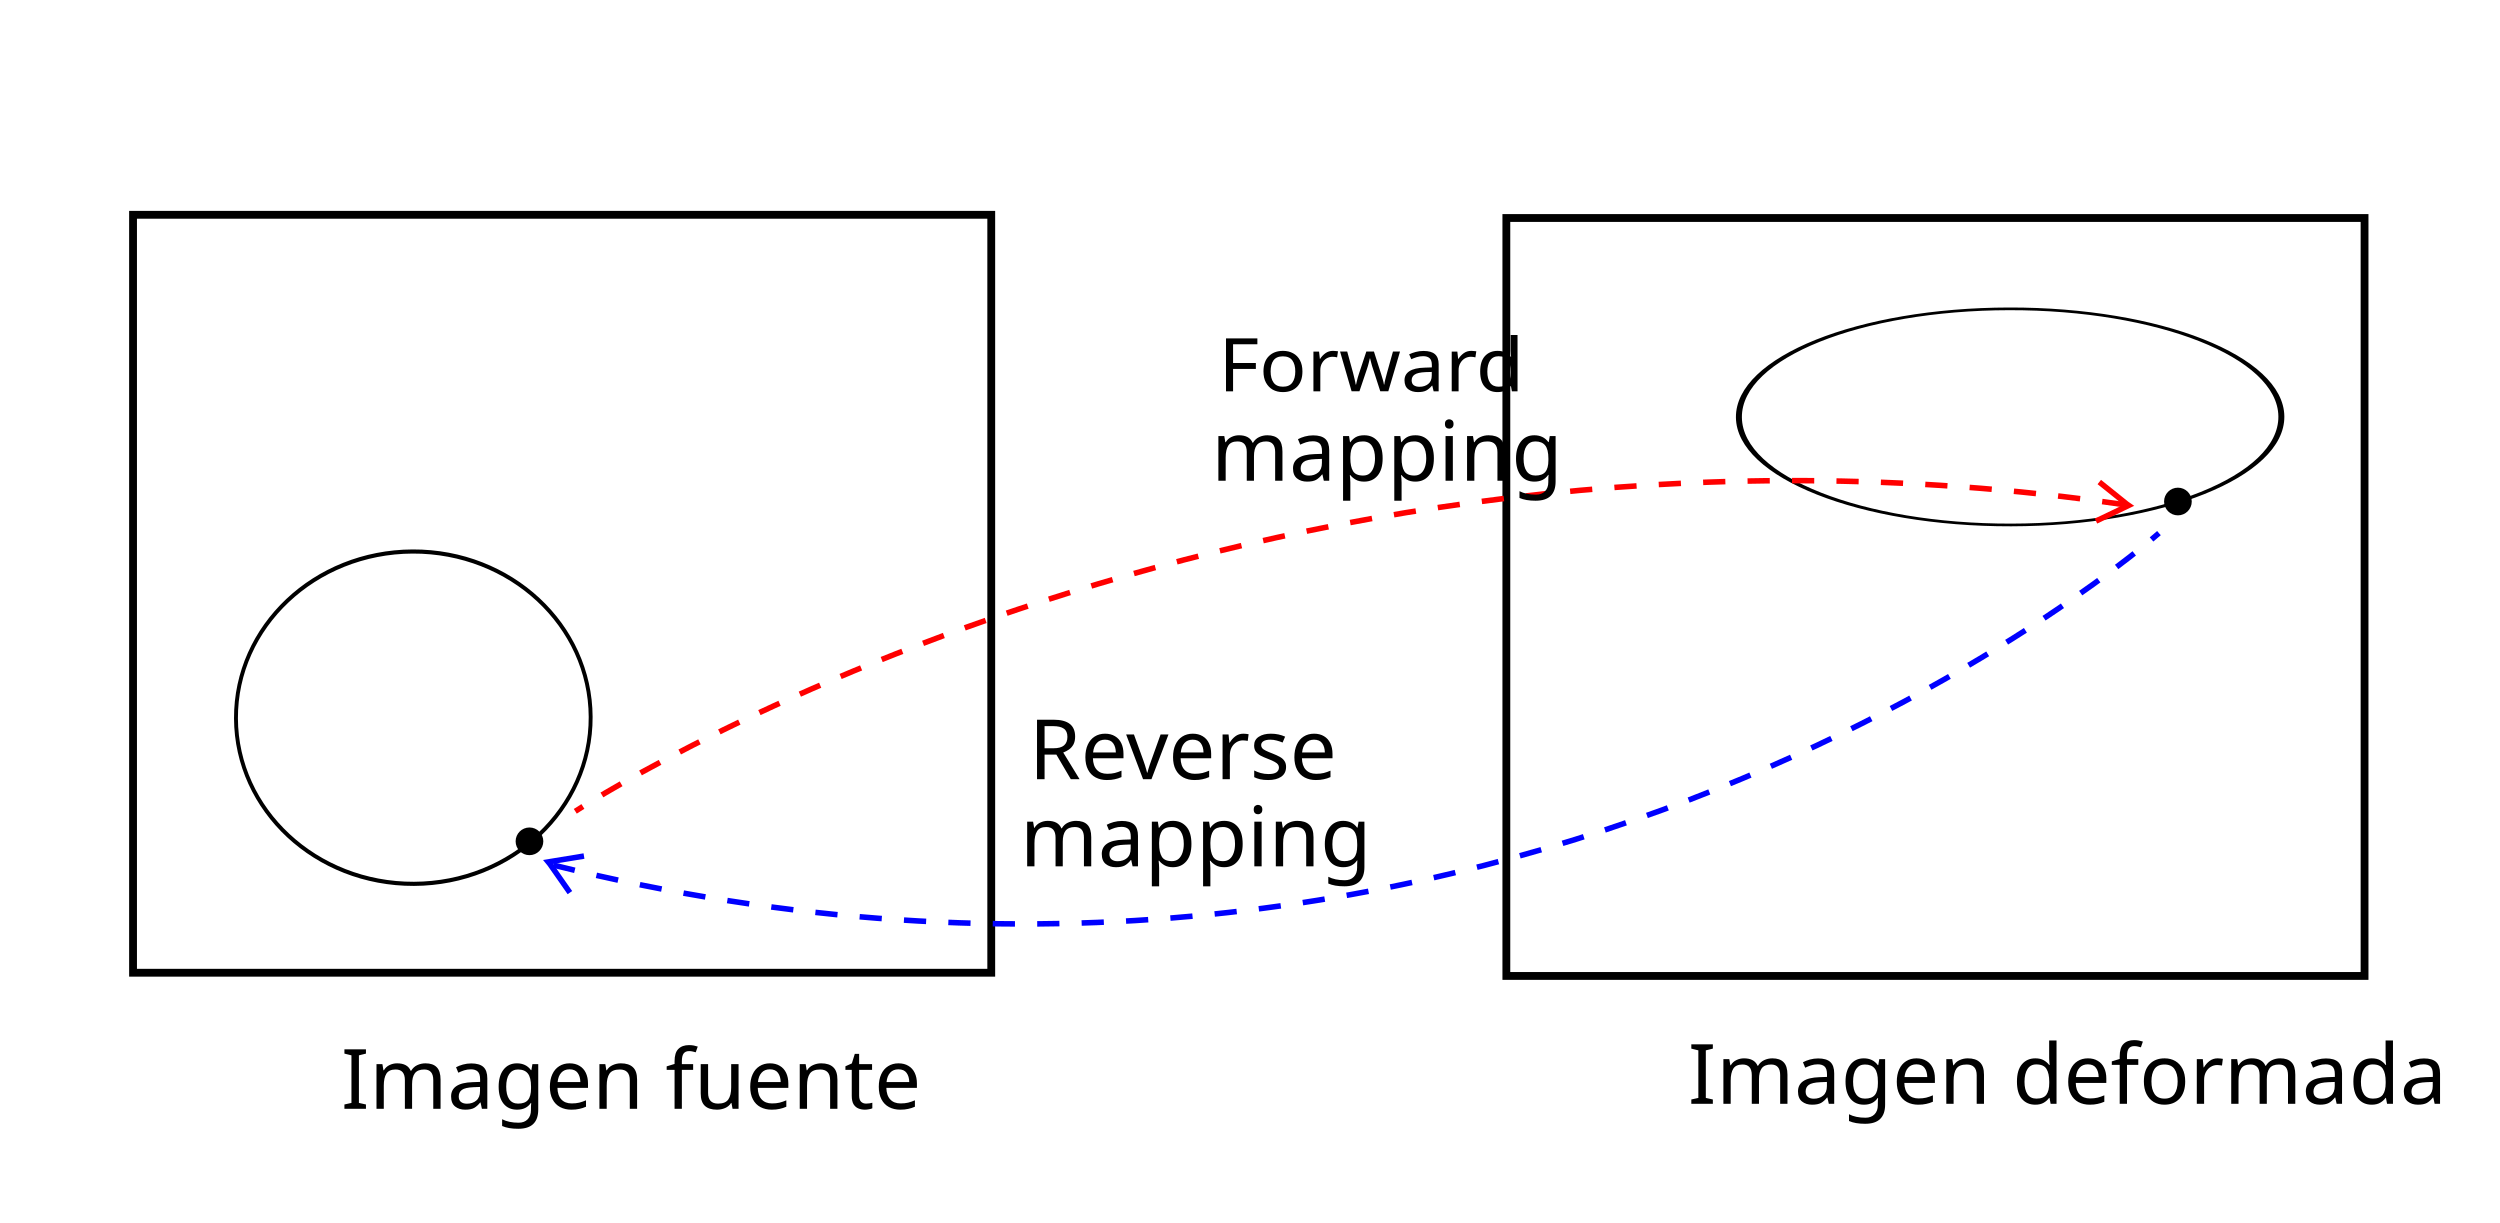
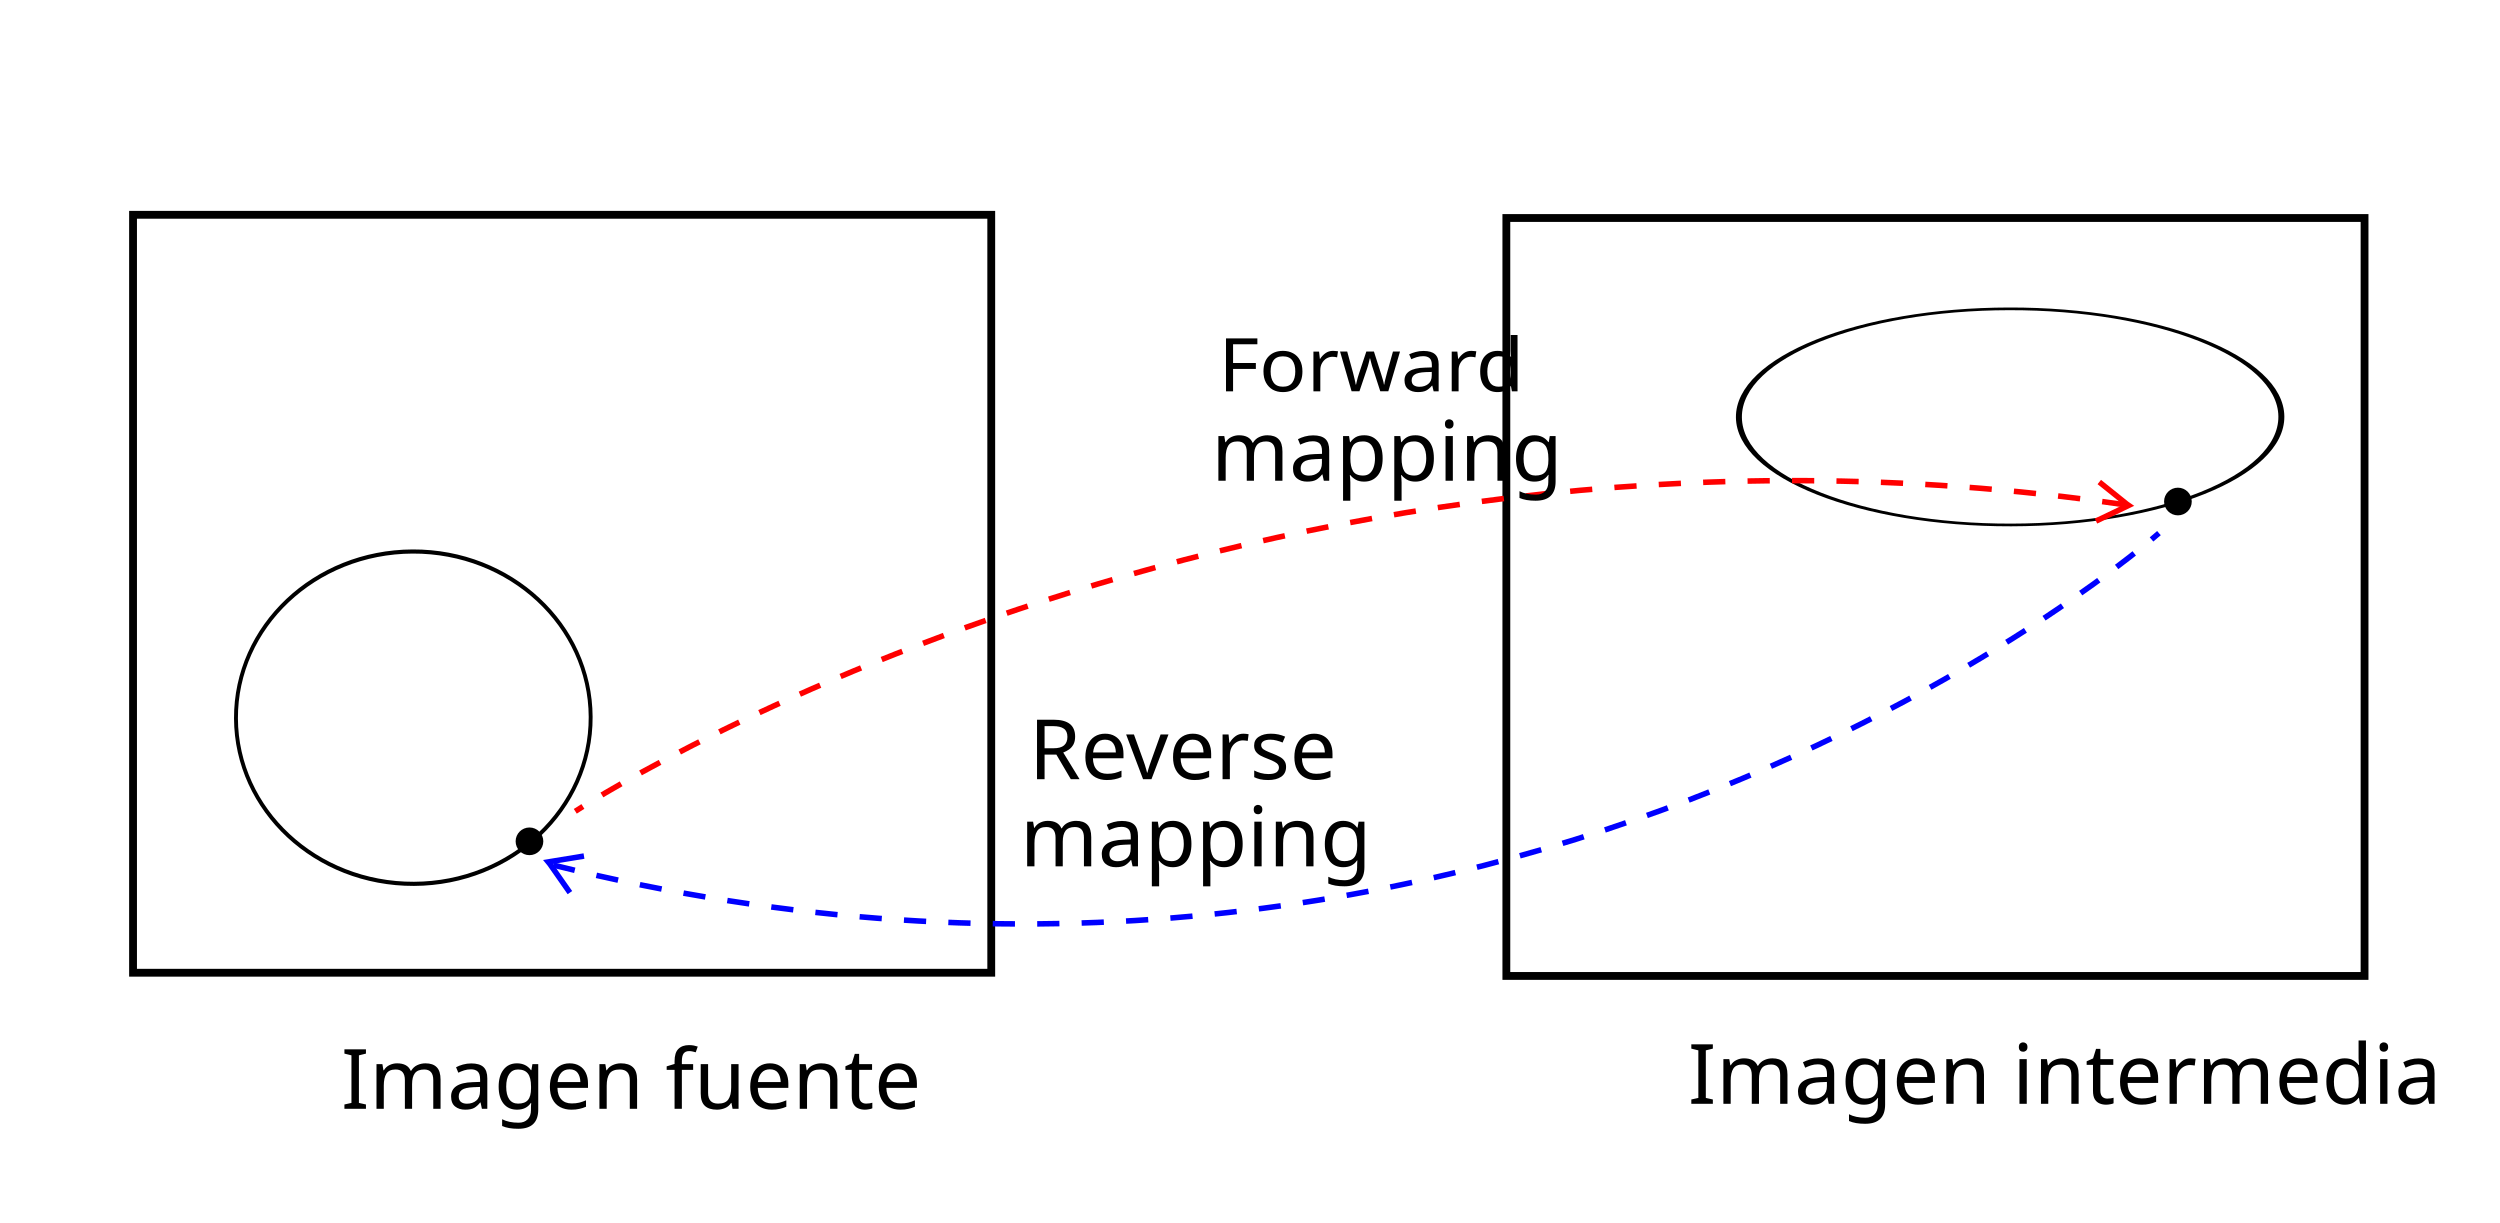
<svg xmlns="http://www.w3.org/2000/svg" xmlns:ns1="http://www.openswatchbook.org/uri/2009/osb" width="450" height="220" id="svg2" version="1.1">
  <defs id="defs4">
    <marker orient="auto" refY="0" refX="0" id="TriangleInL" style="overflow:visible">
      <path id="path4207" d="m 5.77,0 -8.65,5 0,-10 8.65,5 z" style="fill-rule:evenodd;stroke:#000000;stroke-width:1pt" transform="scale(-0.8,-0.8)" />
    </marker>
    <marker orient="auto" refY="0" refX="0" id="Arrow2Mend" style="overflow:visible">
      <path id="path4101" style="fill-rule:evenodd;stroke-width:0.625;stroke-linejoin:round" d="M 8.719,4.034 -2.207,0.016 8.719,-4.002 c -1.745,2.372 -1.735,5.617 -6e-7,8.035 z" transform="scale(-0.6,-0.6)" />
    </marker>
    <marker orient="auto" refY="0" refX="0" id="Arrow2Mstart" style="overflow:visible">
      <path id="path4098" style="fill-rule:evenodd;stroke-width:0.625;stroke-linejoin:round" d="M 8.719,4.034 -2.207,0.016 8.719,-4.002 c -1.745,2.372 -1.735,5.617 -6e-7,8.035 z" transform="scale(0.6,0.6)" />
    </marker>
    <marker orient="auto" refY="0" refX="0" id="Arrow2Lstart" style="overflow:visible">
      <path id="path4092" style="fill-rule:evenodd;stroke-width:0.625;stroke-linejoin:round" d="M 8.719,4.034 -2.207,0.016 8.719,-4.002 c -1.745,2.372 -1.735,5.617 -6e-7,8.035 z" transform="matrix(1.1,0,0,1.1,1.1,0)" />
    </marker>
    <marker orient="auto" refY="0" refX="0" id="Arrow1Lend" style="overflow:visible">
      <path id="path4077" d="M 0,0 5,-5 -12.5,0 5,5 0,0 z" style="fill-rule:evenodd;stroke:#000000;stroke-width:1pt" transform="matrix(-0.8,0,0,-0.8,-10,0)" />
    </marker>
    <linearGradient id="linearGradient3831" ns1:paint="solid">
      <stop style="stop-color:#000000;stop-opacity:1;" offset="0" id="stop3833" />
    </linearGradient>
  </defs>
  <g id="layer1" transform="translate(0,-832.3622)">
    <rect style="fill:none;stroke:#000000;stroke-width:1.408;stroke-miterlimit:4;stroke-opacity:1;stroke-dasharray:none;stroke-dashoffset:0" id="rect3053" width="154.476" height="136.429" x="23.948" y="871.026" />
-     <path style="fill:none;stroke:#000000;stroke-width:1;stroke-miterlimit:4;stroke-opacity:1;stroke-dasharray:none;stroke-dashoffset:0" id="path3839" d="m 168.977,105.287 a 45.463,40.233 0 1 1 -90.926,0 45.463,40.233 0 1 1 90.926,0 z" transform="matrix(0.7021612,-0.00280372,0.00295988,0.7434428,-12.64161,883.6152)" />
+     <path style="fill:none;stroke:#000000;stroke-width:1;stroke-miterlimit:4;stroke-opacity:1;stroke-dasharray:none;stroke-dashoffset:0" id="path3839" d="m 168.977,105.287 c 0,22.22 -20.354,40.233 -45.463,40.233 -25.108,0 -45.463,-18.013 -45.463,-40.233 0,-22.22 20.354,-40.233 45.463,-40.233 25.108,0 45.463,18.013 45.463,40.233 z" transform="matrix(0.7021612,-0.00280372,0.00295988,0.7434428,-12.64161,883.6152)" />
    <rect style="fill:none;stroke:#000000;stroke-width:1.408;stroke-miterlimit:4;stroke-opacity:1;stroke-dasharray:none;stroke-dashoffset:0" id="rect3053-3" width="154.476" height="136.429" x="271.143" y="871.603" />
-     <path style="fill:none;stroke:#000000;stroke-width:1;stroke-miterlimit:4;stroke-opacity:1;stroke-dasharray:none;stroke-dashoffset:0" id="path3839-3" d="m 168.977,105.287 a 45.463,40.233 0 1 1 -90.926,0 45.463,40.233 0 1 1 90.926,0 z" transform="matrix(1.073862,-0.00182329,0.00452674,0.4834696,228.7103,856.7274)" />
-     <path style="fill:#000000;stroke:#000000;stroke-width:1;stroke-miterlimit:4;stroke-opacity:1;stroke-dasharray:none;stroke-dashoffset:0" id="path3862" d="m 212.797,266.892 a 1.991,1.991 0 1 1 -3.983,0 1.991,1.991 0 1 1 3.983,0 z" transform="translate(-115.5019,716.9083)" />
-     <path style="fill:#000000;stroke:#000000;stroke-width:1;stroke-miterlimit:4;stroke-opacity:1;stroke-dasharray:none;stroke-dashoffset:0" id="path3862-3" d="m 212.797,266.892 a 1.991,1.991 0 1 1 -3.983,0 1.991,1.991 0 1 1 3.983,0 z" transform="translate(181.2185,655.7435)" />
+     <path style="fill:none;stroke:#000000;stroke-width:1;stroke-miterlimit:4;stroke-opacity:1;stroke-dasharray:none;stroke-dashoffset:0" id="path3839-3" d="m 168.977,105.287 c 0,22.22 -20.354,40.233 -45.463,40.233 -25.108,0 -45.463,-18.013 -45.463,-40.233 0,-22.22 20.354,-40.233 45.463,-40.233 25.108,0 45.463,18.013 45.463,40.233 z" transform="matrix(1.073862,-0.00182329,0.00452674,0.4834696,228.7103,856.7274)" />
+     <path style="fill:#000000;stroke:#000000;stroke-width:1;stroke-miterlimit:4;stroke-opacity:1;stroke-dasharray:none;stroke-dashoffset:0" id="path3862" d="m 212.797,266.892 c 0,1.1 -0.892,1.991 -1.991,1.991 -1.1,0 -1.991,-0.892 -1.991,-1.991 0,-1.1 0.892,-1.991 1.991,-1.991 1.1,0 1.991,0.892 1.991,1.991 z" transform="translate(-115.5019,716.9083)" />
+     <path style="fill:#000000;stroke:#000000;stroke-width:1;stroke-miterlimit:4;stroke-opacity:1;stroke-dasharray:none;stroke-dashoffset:0" id="path3862-3" d="m 212.797,266.892 c 0,1.1 -0.892,1.991 -1.991,1.991 -1.1,0 -1.991,-0.892 -1.991,-1.991 0,-1.1 0.892,-1.991 1.991,-1.991 1.1,0 1.991,0.892 1.991,1.991 z" transform="translate(181.2185,655.7435)" />
    <path style="fill:none;stroke:#0000ff;stroke-width:1;stroke-linecap:butt;stroke-linejoin:miter;stroke-miterlimit:4;stroke-opacity:1;stroke-dasharray:4, 4;stroke-dashoffset:0;marker-start:none;marker-mid:none;marker-end:none" d="M 99.571,988.068 C 272.539,1031.31 388.61,928.326 388.61,928.326" id="path3886" />
    <path style="fill:none;stroke:#ff0000;stroke-width:1;stroke-linecap:butt;stroke-linejoin:miter;stroke-miterlimit:4;stroke-opacity:1;stroke-dasharray:4, 4;stroke-dashoffset:0;marker-start:none;marker-mid:none" d="M 382.351,923.205 C 223.038,899.877 103.553,978.395 103.553,978.395" id="path3888" />
    <path style="fill:none;stroke:#ff0000;stroke-width:1px;stroke-linecap:butt;stroke-linejoin:miter;stroke-opacity:1" d="m 377.873,919.125 c 4.924,3.952 4.924,3.952 4.924,3.952 l 0.37,0.256 -5.887,2.82 0,0" id="path6766" />
    <path style="fill:none;stroke:#0000ff;stroke-width:1px;stroke-linecap:butt;stroke-linejoin:miter;stroke-opacity:1" d="m 102.581,993.033 c -3.621,-5.172 -3.621,-5.172 -3.621,-5.172 l -0.284,-0.349 6.441,-1.059 0,0" id="path6766-2" />
    <text xml:space="preserve" style="font-size:15px;font-style:normal;font-weight:normal;line-height:125%;letter-spacing:0px;word-spacing:0px;fill:#000000;fill-opacity:1;stroke:none;font-family:Sans" x="61.401" y="1031.951" id="text6976">
      <tspan id="tspan6978" x="61.401" y="1031.951">Imagen fuente</tspan>
    </text>
    <text xml:space="preserve" style="font-size:15px;font-style:normal;font-weight:normal;line-height:125%;letter-spacing:0px;word-spacing:0px;fill:#000000;fill-opacity:1;stroke:none;font-family:Sans" x="303.844" y="1031.049" id="text6980">
-       <tspan id="tspan6982" x="303.844" y="1031.049">Imagen deformada</tspan>
+       <tspan id="tspan6982" x="303.844" y="1031.049">Imagen intermedia</tspan>
    </text>
    <text xml:space="preserve" style="font-size:13.738px;font-style:normal;font-weight:normal;line-height:125%;letter-spacing:0px;word-spacing:0px;fill:#000000;fill-opacity:1;stroke:none;font-family:Sans" x="213.034" y="929.411" id="text6984" transform="scale(1.029472,0.971372)">
      <tspan x="213.034" y="929.411" id="tspan6988" style="fill:#000000">Forward</tspan>
    </text>
    <text xml:space="preserve" style="font-size:15px;font-style:normal;font-weight:normal;line-height:125%;letter-spacing:0px;word-spacing:0px;fill:#000000;fill-opacity:1;stroke:none;font-family:Sans" x="185.209" y="972.614" id="text6990">
      <tspan x="185.209" y="972.614" id="tspan6994" style="fill:#000000">Reverse</tspan>
    </text>
    <text xml:space="preserve" style="font-size:15px;font-style:normal;font-weight:normal;line-height:125%;letter-spacing:0px;word-spacing:0px;fill:#000000;fill-opacity:1;stroke:none;font-family:Sans" x="218.027" y="918.897" id="text7019">
      <tspan id="tspan7021" x="218.027" y="918.897">mapping</tspan>
    </text>
    <text xml:space="preserve" style="font-size:15px;font-style:normal;font-weight:normal;line-height:125%;letter-spacing:0px;word-spacing:0px;fill:#000000;fill-opacity:1;stroke:none;font-family:Sans" x="183.611" y="988.304" id="text7023">
      <tspan id="tspan7025" x="183.611" y="988.304">mapping</tspan>
    </text>
  </g>
</svg>
